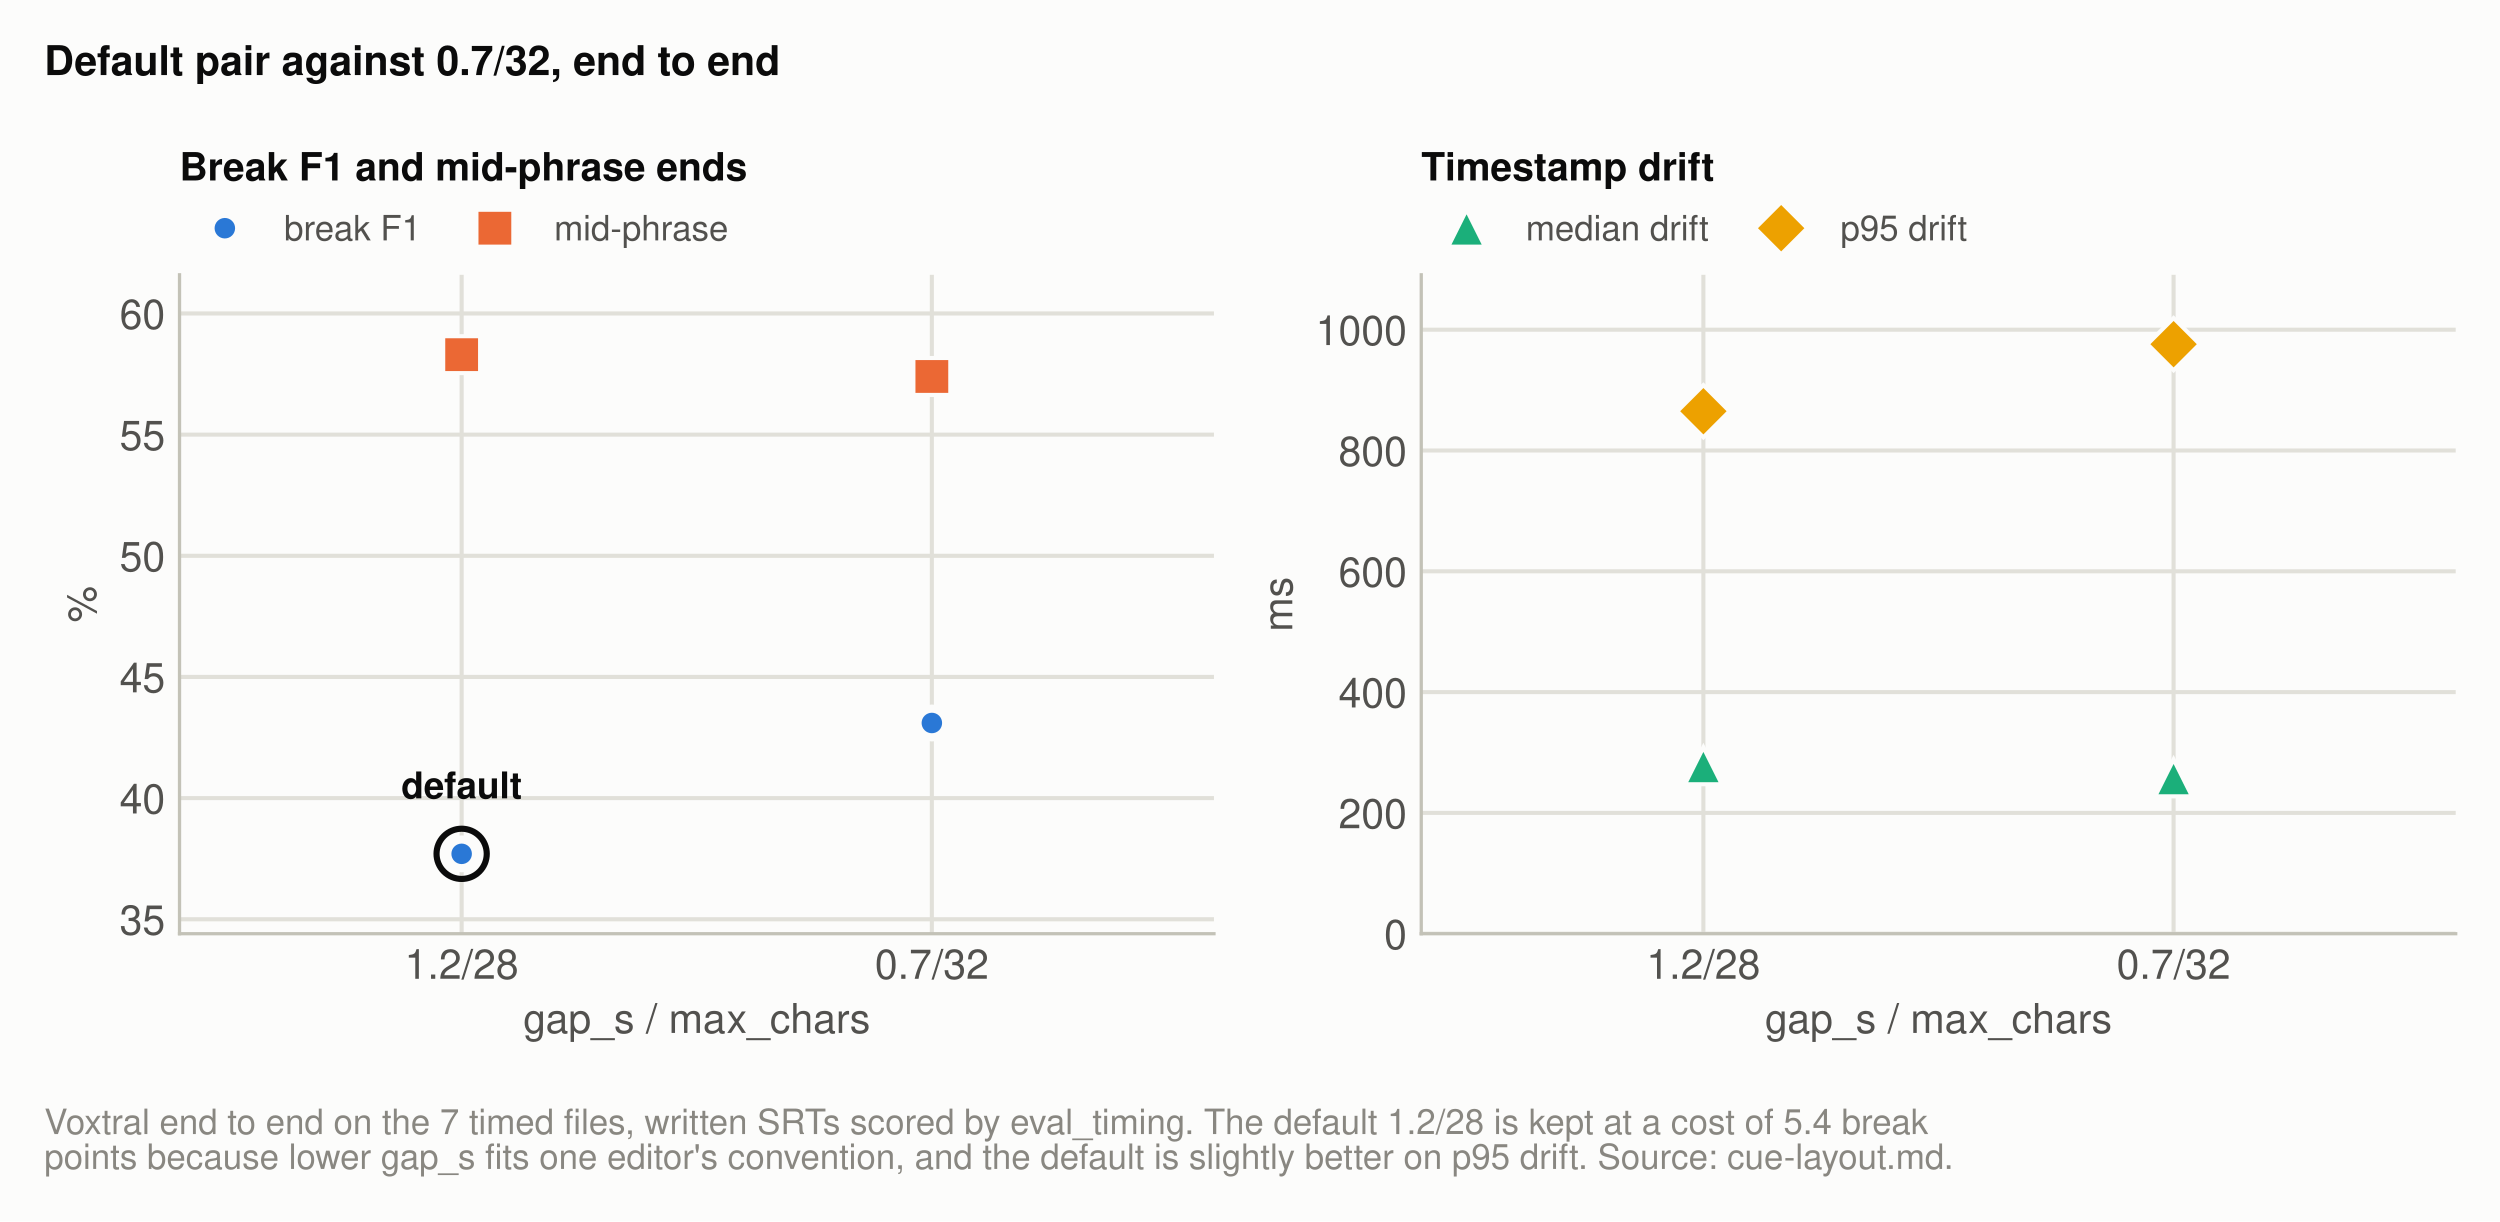
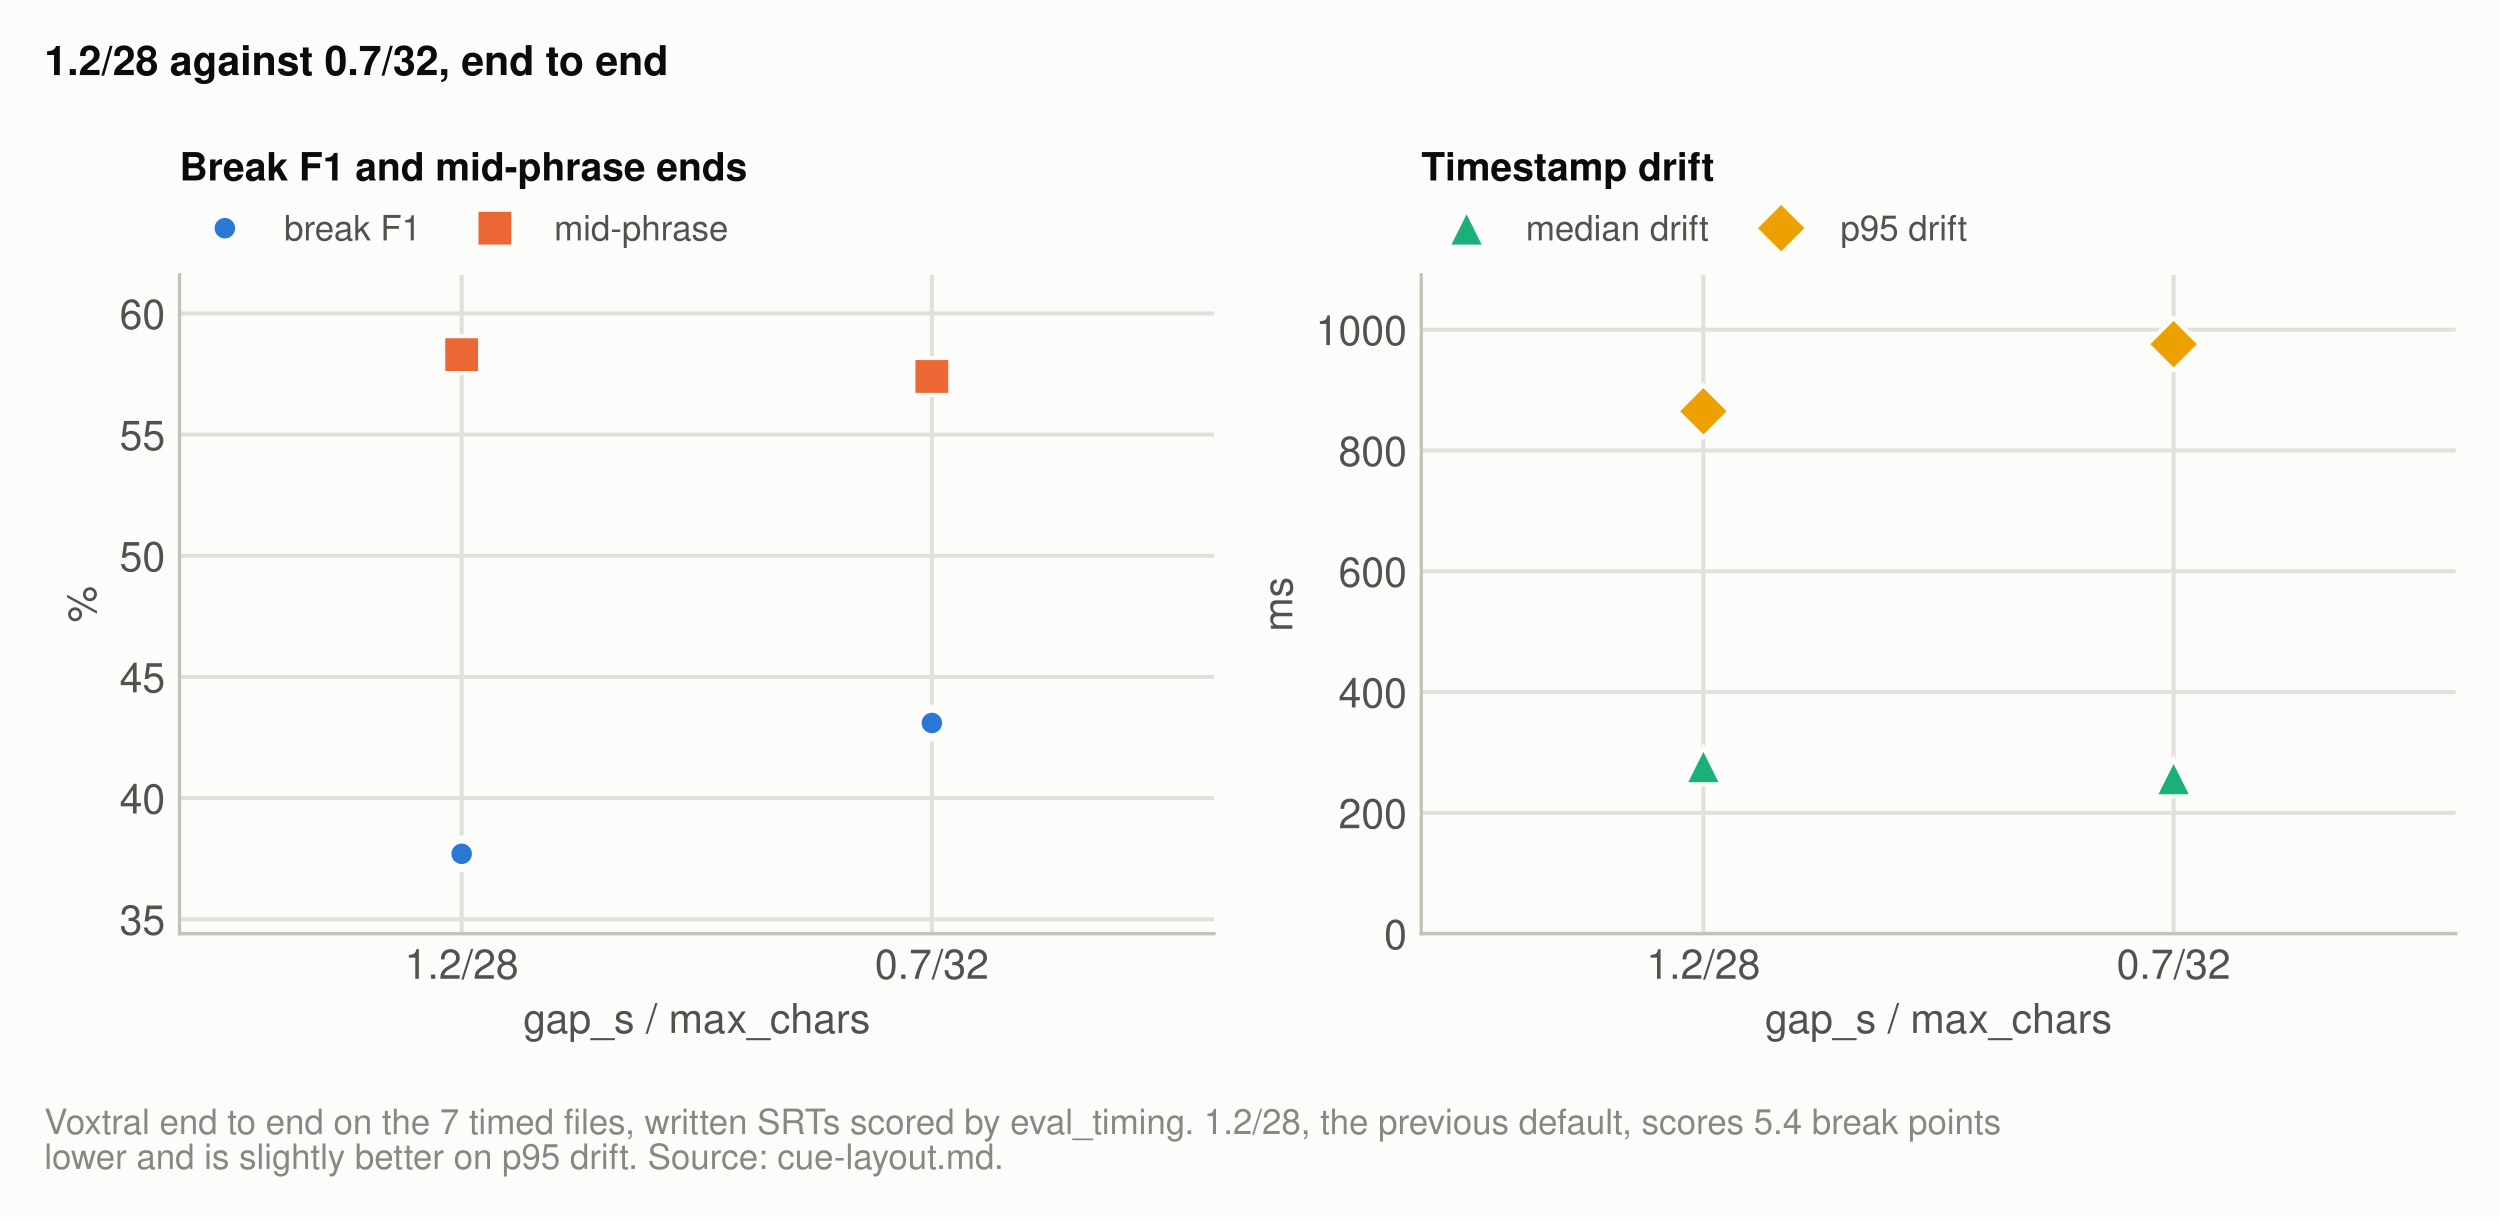
<svg xmlns="http://www.w3.org/2000/svg" xmlns:xlink="http://www.w3.org/1999/xlink" width="609.552pt" height="297.818pt" viewBox="0 0 609.552 297.818" version="1.1">
  <defs>
    <style type="text/css">*{stroke-linejoin: round; stroke-linecap: butt}</style>
  </defs>
  <g id="figure_1">
    <g id="patch_1">
      <path d="M 0 297.818  L 609.552 297.818  L 609.552 0  L 0 0  z " style="fill: #fcfcfb" />
    </g>
    <g id="axes_1">
      <g id="patch_2">
        <path d="M 43.771 227.657  L 295.992 227.657  L 295.992 67.001  L 43.771 67.001  z " style="fill: #fcfcfb" />
      </g>
      <g id="matplotlib.axis_1">
        <g id="xtick_1">
          <g id="line2d_1">
            <path d="M 112.559 227.657  L 112.559 67.001  " clip-path="url(#pfb99f99b1f)" style="fill: none; stroke: #e1e0d9; stroke-linecap: round" />
          </g>
          <g id="line2d_2" />
          <g id="text_1">
            <text style="font-size: 10px; font-family: 'Helvetica', 'Arial', 'DejaVu Sans'; text-anchor: middle; fill: #52514e" x="112.559" y="238.657" transform="rotate(-0 112.5587 238.6568)">1.2/28</text>
          </g>
        </g>
        <g id="xtick_2">
          <g id="line2d_3">
            <path d="M 227.205 227.657  L 227.205 67.001  " clip-path="url(#pfb99f99b1f)" style="fill: none; stroke: #e1e0d9; stroke-linecap: round" />
          </g>
          <g id="line2d_4" />
          <g id="text_2">
            <text style="font-size: 10px; font-family: 'Helvetica', 'Arial', 'DejaVu Sans'; text-anchor: middle; fill: #52514e" x="227.205" y="238.657" transform="rotate(-0 227.2045 238.6568)">0.7/32</text>
          </g>
        </g>
        <g id="text_3">
          <text style="font-size: 10px; font-family: 'Helvetica', 'Arial', 'DejaVu Sans'; text-anchor: middle; fill: #52514e" x="169.882" y="251.856" transform="rotate(-0 169.8816 251.856)">gap_s / max_chars</text>
        </g>
      </g>
      <g id="matplotlib.axis_2">
        <g id="ytick_1">
          <g id="line2d_5">
            <path d="M 43.771 224.135  L 295.992 224.135  " clip-path="url(#pfb99f99b1f)" style="fill: none; stroke: #e1e0d9; stroke-linecap: round" />
          </g>
          <g id="line2d_6" />
          <g id="text_4">
            <text style="font-size: 10px; font-family: 'Helvetica', 'Arial', 'DejaVu Sans'; text-anchor: end; fill: #52514e" x="40.271" y="227.885" transform="rotate(-0 40.27122 227.8855)">35</text>
          </g>
        </g>
        <g id="ytick_2">
          <g id="line2d_7">
            <path d="M 43.771 194.594  L 295.992 194.594  " clip-path="url(#pfb99f99b1f)" style="fill: none; stroke: #e1e0d9; stroke-linecap: round" />
          </g>
          <g id="line2d_8" />
          <g id="text_5">
            <text style="font-size: 10px; font-family: 'Helvetica', 'Arial', 'DejaVu Sans'; text-anchor: end; fill: #52514e" x="40.271" y="198.344" transform="rotate(-0 40.27122 198.3445)">40</text>
          </g>
        </g>
        <g id="ytick_3">
          <g id="line2d_9">
            <path d="M 43.771 165.053  L 295.992 165.053  " clip-path="url(#pfb99f99b1f)" style="fill: none; stroke: #e1e0d9; stroke-linecap: round" />
          </g>
          <g id="line2d_10" />
          <g id="text_6">
            <text style="font-size: 10px; font-family: 'Helvetica', 'Arial', 'DejaVu Sans'; text-anchor: end; fill: #52514e" x="40.271" y="168.803" transform="rotate(-0 40.27122 168.8035)">45</text>
          </g>
        </g>
        <g id="ytick_4">
          <g id="line2d_11">
            <path d="M 43.771 135.512  L 295.992 135.512  " clip-path="url(#pfb99f99b1f)" style="fill: none; stroke: #e1e0d9; stroke-linecap: round" />
          </g>
          <g id="line2d_12" />
          <g id="text_7">
            <text style="font-size: 10px; font-family: 'Helvetica', 'Arial', 'DejaVu Sans'; text-anchor: end; fill: #52514e" x="40.271" y="139.262" transform="rotate(-0 40.27122 139.2625)">50</text>
          </g>
        </g>
        <g id="ytick_5">
          <g id="line2d_13">
            <path d="M 43.771 105.971  L 295.992 105.971  " clip-path="url(#pfb99f99b1f)" style="fill: none; stroke: #e1e0d9; stroke-linecap: round" />
          </g>
          <g id="line2d_14" />
          <g id="text_8">
            <text style="font-size: 10px; font-family: 'Helvetica', 'Arial', 'DejaVu Sans'; text-anchor: end; fill: #52514e" x="40.271" y="109.721" transform="rotate(-0 40.27122 109.7215)">55</text>
          </g>
        </g>
        <g id="ytick_6">
          <g id="line2d_15">
            <path d="M 43.771 76.43  L 295.992 76.43  " clip-path="url(#pfb99f99b1f)" style="fill: none; stroke: #e1e0d9; stroke-linecap: round" />
          </g>
          <g id="line2d_16" />
          <g id="text_9">
            <text style="font-size: 10px; font-family: 'Helvetica', 'Arial', 'DejaVu Sans'; text-anchor: end; fill: #52514e" x="40.271" y="80.18" transform="rotate(-0 40.27122 80.18049)">60</text>
          </g>
        </g>
        <g id="text_10">
          <text style="font-size: 10px; font-family: 'Helvetica', 'Arial', 'DejaVu Sans'; text-anchor: middle; fill: #52514e" x="23.45" y="147.329" transform="rotate(-90 23.45012 147.3289)">%</text>
        </g>
      </g>
      <g id="patch_3">
        <path d="M 43.771 227.657  L 43.771 67.001  " style="fill: none; stroke: #c3c2b7; stroke-width: 0.8; stroke-linejoin: miter; stroke-linecap: square" />
      </g>
      <g id="patch_4">
        <path d="M 43.771 227.657  L 295.992 227.657  " style="fill: none; stroke: #c3c2b7; stroke-width: 0.8; stroke-linejoin: miter; stroke-linecap: square" />
      </g>
      <g id="line2d_17">
        <defs>
          <path id="me25996a3b5" d="M 0 3.5  C 0.928 3.5 1.819 3.131 2.475 2.475  C 3.131 1.819 3.5 0.928 3.5 0  C 3.5 -0.928 3.131 -1.819 2.475 -2.475  C 1.819 -3.131 0.928 -3.5 0 -3.5  C -0.928 -3.5 -1.819 -3.131 -2.475 -2.475  C -3.131 -1.819 -3.5 -0.928 -3.5 0  C -3.5 0.928 -3.131 1.819 -2.475 2.475  C -1.819 3.131 -0.928 3.5 0 3.5  z " style="stroke: #fcfcfb; stroke-width: 2" />
        </defs>
        <g clip-path="url(#pfb99f99b1f)">
          <use xlink:href="#me25996a3b5" x="112.559" y="208.183" style="fill: #2a78d6; stroke: #fcfcfb; stroke-width: 2" />
          <use xlink:href="#me25996a3b5" x="227.205" y="176.279" style="fill: #2a78d6; stroke: #fcfcfb; stroke-width: 2" />
        </g>
      </g>
      <g id="line2d_18">
        <defs>
          <path id="m1132983ee9" d="M -4.5 4.5  L 4.5 4.5  L 4.5 -4.5  L -4.5 -4.5  z " style="stroke: #fcfcfb; stroke-linejoin: miter" />
        </defs>
        <g clip-path="url(#pfb99f99b1f)">
          <use xlink:href="#m1132983ee9" x="112.559" y="86.474" style="fill: #eb6834; stroke: #fcfcfb; stroke-linejoin: miter" />
          <use xlink:href="#m1132983ee9" x="227.205" y="91.792" style="fill: #eb6834; stroke: #fcfcfb; stroke-linejoin: miter" />
        </g>
      </g>
      <g id="text_11">
-         <text style="font-weight: 700; font-size: 9px; font-family: 'Helvetica', 'Arial', 'DejaVu Sans'; text-anchor: middle; fill: #0b0b0b" x="112.559" y="194.654" transform="rotate(-0 112.5587 194.6541)">default</text>
-       </g>
-       <g id="text_12">
        <text style="font-weight: 700; font-size: 9.5px; font-family: 'Helvetica', 'Arial', 'DejaVu Sans'; text-anchor: start; fill: #0b0b0b" x="43.771" y="44.001" transform="rotate(-0 43.77122 44.001)">Break F1 and mid-phrase ends</text>
-       </g>
-       <g id="PathCollection_1">
-         <path d="M 112.559 214.307  C 114.183 214.307 115.74 213.662 116.889 212.513  C 118.037 211.365 118.682 209.807 118.682 208.183  C 118.682 206.559 118.037 205.002 116.889 203.853  C 115.74 202.705 114.183 202.06 112.559 202.06  C 110.935 202.06 109.377 202.705 108.229 203.853  C 107.08 205.002 106.435 206.559 106.435 208.183  C 106.435 209.807 107.08 211.365 108.229 212.513  C 109.377 213.662 110.935 214.307 112.559 214.307  L 112.559 214.307  z " clip-path="url(#pfb99f99b1f)" style="fill: none; stroke: #0b0b0b; stroke-width: 1.5" />
      </g>
      <g id="legend_1">
        <g id="line2d_19">
          <g>
            <use xlink:href="#me25996a3b5" x="54.821" y="55.641" style="fill: #2a78d6; stroke: #fcfcfb; stroke-width: 2" />
          </g>
        </g>
+         <g id="text_12">
+           <text style="font-size: 8.5px; font-family: 'Helvetica', 'Arial', 'DejaVu Sans'; text-anchor: start; fill: #52514e" x="69.271" y="58.616" transform="rotate(-0 69.27122 58.61617)">break F1</text>
+         </g>
+         <g id="line2d_20">
+           <g>
+             <use xlink:href="#m1132983ee9" x="120.662" y="55.641" style="fill: #eb6834; stroke: #fcfcfb; stroke-linejoin: miter" />
+           </g>
+         </g>
        <g id="text_13">
-           <text style="font-size: 8.5px; font-family: 'Helvetica', 'Arial', 'DejaVu Sans'; text-anchor: start; fill: #52514e" x="69.271" y="58.616" transform="rotate(-0 69.27122 58.61617)">break F1</text>
-         </g>
-         <g id="line2d_20">
-           <g>
-             <use xlink:href="#m1132983ee9" x="120.662" y="55.641" style="fill: #eb6834; stroke: #fcfcfb; stroke-linejoin: miter" />
-           </g>
-         </g>
-         <g id="text_14">
          <text style="font-size: 8.5px; font-family: 'Helvetica', 'Arial', 'DejaVu Sans'; text-anchor: start; fill: #52514e" x="135.112" y="58.616" transform="rotate(-0 135.1117 58.61617)">mid-phrase</text>
        </g>
      </g>
    </g>
    <g id="axes_2">
      <g id="patch_5">
        <path d="M 346.531 227.657  L 598.752 227.657  L 598.752 67.001  L 346.531 67.001  z " style="fill: #fcfcfb" />
      </g>
      <g id="matplotlib.axis_3">
        <g id="xtick_3">
          <g id="line2d_21">
            <path d="M 415.319 227.657  L 415.319 67.001  " clip-path="url(#pfb8b1221d2)" style="fill: none; stroke: #e1e0d9; stroke-linecap: round" />
          </g>
          <g id="line2d_22" />
-           <g id="text_15">
+           <g id="text_14">
            <text style="font-size: 10px; font-family: 'Helvetica', 'Arial', 'DejaVu Sans'; text-anchor: middle; fill: #52514e" x="415.319" y="238.657" transform="rotate(-0 415.3187 238.6568)">1.2/28</text>
          </g>
        </g>
        <g id="xtick_4">
          <g id="line2d_23">
            <path d="M 529.965 227.657  L 529.965 67.001  " clip-path="url(#pfb8b1221d2)" style="fill: none; stroke: #e1e0d9; stroke-linecap: round" />
          </g>
          <g id="line2d_24" />
-           <g id="text_16">
+           <g id="text_15">
            <text style="font-size: 10px; font-family: 'Helvetica', 'Arial', 'DejaVu Sans'; text-anchor: middle; fill: #52514e" x="529.965" y="238.657" transform="rotate(-0 529.9645 238.6568)">0.7/32</text>
          </g>
        </g>
-         <g id="text_17">
+         <g id="text_16">
          <text style="font-size: 10px; font-family: 'Helvetica', 'Arial', 'DejaVu Sans'; text-anchor: middle; fill: #52514e" x="472.642" y="251.856" transform="rotate(-0 472.6416 251.856)">gap_s / max_chars</text>
        </g>
      </g>
      <g id="matplotlib.axis_4">
        <g id="ytick_7">
          <g id="line2d_25">
            <path d="M 346.531 227.657  L 598.752 227.657  " clip-path="url(#pfb8b1221d2)" style="fill: none; stroke: #e1e0d9; stroke-linecap: round" />
          </g>
          <g id="line2d_26" />
-           <g id="text_18">
+           <g id="text_17">
            <text style="font-size: 10px; font-family: 'Helvetica', 'Arial', 'DejaVu Sans'; text-anchor: end; fill: #52514e" x="343.031" y="231.407" transform="rotate(-0 343.0312 231.4068)">0</text>
          </g>
        </g>
        <g id="ytick_8">
          <g id="line2d_27">
            <path d="M 346.531 198.202  L 598.752 198.202  " clip-path="url(#pfb8b1221d2)" style="fill: none; stroke: #e1e0d9; stroke-linecap: round" />
          </g>
          <g id="line2d_28" />
-           <g id="text_19">
+           <g id="text_18">
            <text style="font-size: 10px; font-family: 'Helvetica', 'Arial', 'DejaVu Sans'; text-anchor: end; fill: #52514e" x="343.031" y="201.952" transform="rotate(-0 343.0312 201.9524)">200</text>
          </g>
        </g>
        <g id="ytick_9">
          <g id="line2d_29">
            <path d="M 346.531 168.748  L 598.752 168.748  " clip-path="url(#pfb8b1221d2)" style="fill: none; stroke: #e1e0d9; stroke-linecap: round" />
          </g>
          <g id="line2d_30" />
-           <g id="text_20">
+           <g id="text_19">
            <text style="font-size: 10px; font-family: 'Helvetica', 'Arial', 'DejaVu Sans'; text-anchor: end; fill: #52514e" x="343.031" y="172.498" transform="rotate(-0 343.0312 172.4981)">400</text>
          </g>
        </g>
        <g id="ytick_10">
          <g id="line2d_31">
            <path d="M 346.531 139.294  L 598.752 139.294  " clip-path="url(#pfb8b1221d2)" style="fill: none; stroke: #e1e0d9; stroke-linecap: round" />
          </g>
          <g id="line2d_32" />
-           <g id="text_21">
+           <g id="text_20">
            <text style="font-size: 10px; font-family: 'Helvetica', 'Arial', 'DejaVu Sans'; text-anchor: end; fill: #52514e" x="343.031" y="143.044" transform="rotate(-0 343.0312 143.0437)">600</text>
          </g>
        </g>
        <g id="ytick_11">
          <g id="line2d_33">
            <path d="M 346.531 109.839  L 598.752 109.839  " clip-path="url(#pfb8b1221d2)" style="fill: none; stroke: #e1e0d9; stroke-linecap: round" />
          </g>
          <g id="line2d_34" />
-           <g id="text_22">
+           <g id="text_21">
            <text style="font-size: 10px; font-family: 'Helvetica', 'Arial', 'DejaVu Sans'; text-anchor: end; fill: #52514e" x="343.031" y="113.589" transform="rotate(-0 343.0312 113.5894)">800</text>
          </g>
        </g>
        <g id="ytick_12">
          <g id="line2d_35">
            <path d="M 346.531 80.385  L 598.752 80.385  " clip-path="url(#pfb8b1221d2)" style="fill: none; stroke: #e1e0d9; stroke-linecap: round" />
          </g>
          <g id="line2d_36" />
-           <g id="text_23">
+           <g id="text_22">
            <text style="font-size: 10px; font-family: 'Helvetica', 'Arial', 'DejaVu Sans'; text-anchor: end; fill: #52514e" x="343.031" y="84.135" transform="rotate(-0 343.0312 84.13505)">1000</text>
          </g>
        </g>
-         <g id="text_24">
+         <g id="text_23">
          <text style="font-size: 10px; font-family: 'Helvetica', 'Arial', 'DejaVu Sans'; text-anchor: middle; fill: #52514e" x="315.088" y="147.329" transform="rotate(-90 315.0883 147.3289)">ms</text>
        </g>
      </g>
      <g id="patch_6">
        <path d="M 346.531 227.657  L 346.531 67.001  " style="fill: none; stroke: #c3c2b7; stroke-width: 0.8; stroke-linejoin: miter; stroke-linecap: square" />
      </g>
      <g id="patch_7">
        <path d="M 346.531 227.657  L 598.752 227.657  " style="fill: none; stroke: #c3c2b7; stroke-width: 0.8; stroke-linejoin: miter; stroke-linecap: square" />
      </g>
      <g id="line2d_37">
        <defs>
          <path id="m2f4d4d476e" d="M 0 -4.5  L -4.5 4.5  L 4.5 4.5  z " style="stroke: #fcfcfb; stroke-linejoin: miter" />
        </defs>
        <g clip-path="url(#pfb8b1221d2)">
          <use xlink:href="#m2f4d4d476e" x="415.319" y="186.715" style="fill: #1baf7a; stroke: #fcfcfb; stroke-linejoin: miter" />
          <use xlink:href="#m2f4d4d476e" x="529.965" y="189.661" style="fill: #1baf7a; stroke: #fcfcfb; stroke-linejoin: miter" />
        </g>
      </g>
      <g id="line2d_38">
        <defs>
          <path id="m8de7644a40" d="M -0 6.364  L 6.364 0  L 0 -6.364  L -6.364 -0  z " style="stroke: #fcfcfb; stroke-linejoin: miter" />
        </defs>
        <g clip-path="url(#pfb8b1221d2)">
          <use xlink:href="#m8de7644a40" x="415.319" y="100.267" style="fill: #eda100; stroke: #fcfcfb; stroke-linejoin: miter" />
          <use xlink:href="#m8de7644a40" x="529.965" y="83.92" style="fill: #eda100; stroke: #fcfcfb; stroke-linejoin: miter" />
        </g>
      </g>
-       <g id="text_25">
+       <g id="text_24">
        <text style="font-weight: 700; font-size: 9.5px; font-family: 'Helvetica', 'Arial', 'DejaVu Sans'; text-anchor: start; fill: #0b0b0b" x="346.531" y="44.001" transform="rotate(-0 346.5312 44.001)">Timestamp drift</text>
      </g>
      <g id="legend_2">
        <g id="line2d_39">
          <g>
            <use xlink:href="#m2f4d4d476e" x="357.581" y="55.641" style="fill: #1baf7a; stroke: #fcfcfb; stroke-linejoin: miter" />
          </g>
        </g>
+         <g id="text_25">
+           <text style="font-size: 8.5px; font-family: 'Helvetica', 'Arial', 'DejaVu Sans'; text-anchor: start; fill: #52514e" x="372.031" y="58.616" transform="rotate(-0 372.0312 58.61617)">median drift</text>
+         </g>
+         <g id="line2d_40">
+           <g>
+             <use xlink:href="#m8de7644a40" x="434.287" y="55.641" style="fill: #eda100; stroke: #fcfcfb; stroke-linejoin: miter" />
+           </g>
+         </g>
        <g id="text_26">
-           <text style="font-size: 8.5px; font-family: 'Helvetica', 'Arial', 'DejaVu Sans'; text-anchor: start; fill: #52514e" x="372.031" y="58.616" transform="rotate(-0 372.0312 58.61617)">median drift</text>
-         </g>
-         <g id="line2d_40">
-           <g>
-             <use xlink:href="#m8de7644a40" x="434.287" y="55.641" style="fill: #eda100; stroke: #fcfcfb; stroke-linejoin: miter" />
-           </g>
-         </g>
-         <g id="text_27">
          <text style="font-size: 8.5px; font-family: 'Helvetica', 'Arial', 'DejaVu Sans'; text-anchor: start; fill: #52514e" x="448.737" y="58.616" transform="rotate(-0 448.7371 58.61617)">p95 drift</text>
        </g>
      </g>
    </g>
+     <g id="text_27">
+       <text style="font-weight: 700; font-size: 10px; font-family: 'Helvetica', 'Arial', 'DejaVu Sans'; text-anchor: start; fill: #0b0b0b" x="10.8" y="18.3" transform="rotate(-0 10.8 18.3)">1.2/28 against 0.7/32, end to end</text>
+     </g>
    <g id="text_28">
-       <text style="font-weight: 700; font-size: 10px; font-family: 'Helvetica', 'Arial', 'DejaVu Sans'; text-anchor: start; fill: #0b0b0b" x="10.8" y="18.3" transform="rotate(-0 10.8 18.3)">Default pair against 0.7/32, end to end</text>
-     </g>
-     <g id="text_29">
-       <text style="font-size: 8.5px; font-family: 'Helvetica', 'Arial', 'DejaVu Sans'; fill: #898781" transform="translate(10.8 276.5016)">Voxtral end to end on the 7 timed files, written SRTs scored by eval_timing. The default 1.2/28 is kept at a cost of 5.4 break</text>
-       <text style="font-size: 8.5px; font-family: 'Helvetica', 'Arial', 'DejaVu Sans'; fill: #898781" transform="translate(10.8 285.0104)">points because lower gap_s fits one editor's convention, and the default is slightly better on p95 drift. Source: cue-layout.md.</text>
+       <text style="font-size: 8.5px; font-family: 'Helvetica', 'Arial', 'DejaVu Sans'; fill: #898781" transform="translate(10.8 276.5016)">Voxtral end to end on the 7 timed files, written SRTs scored by eval_timing. 1.2/28, the previous default, scores 5.4 break points</text>
+       <text style="font-size: 8.5px; font-family: 'Helvetica', 'Arial', 'DejaVu Sans'; fill: #898781" transform="translate(10.8 285.0104)">lower and is slightly better on p95 drift. Source: cue-layout.md.</text>
    </g>
  </g>
  <defs>
    <clipPath id="pfb99f99b1f">
      <rect x="43.771" y="67.001" width="252.221" height="160.656" />
    </clipPath>
    <clipPath id="pfb8b1221d2">
      <rect x="346.531" y="67.001" width="252.221" height="160.656" />
    </clipPath>
  </defs>
</svg>
